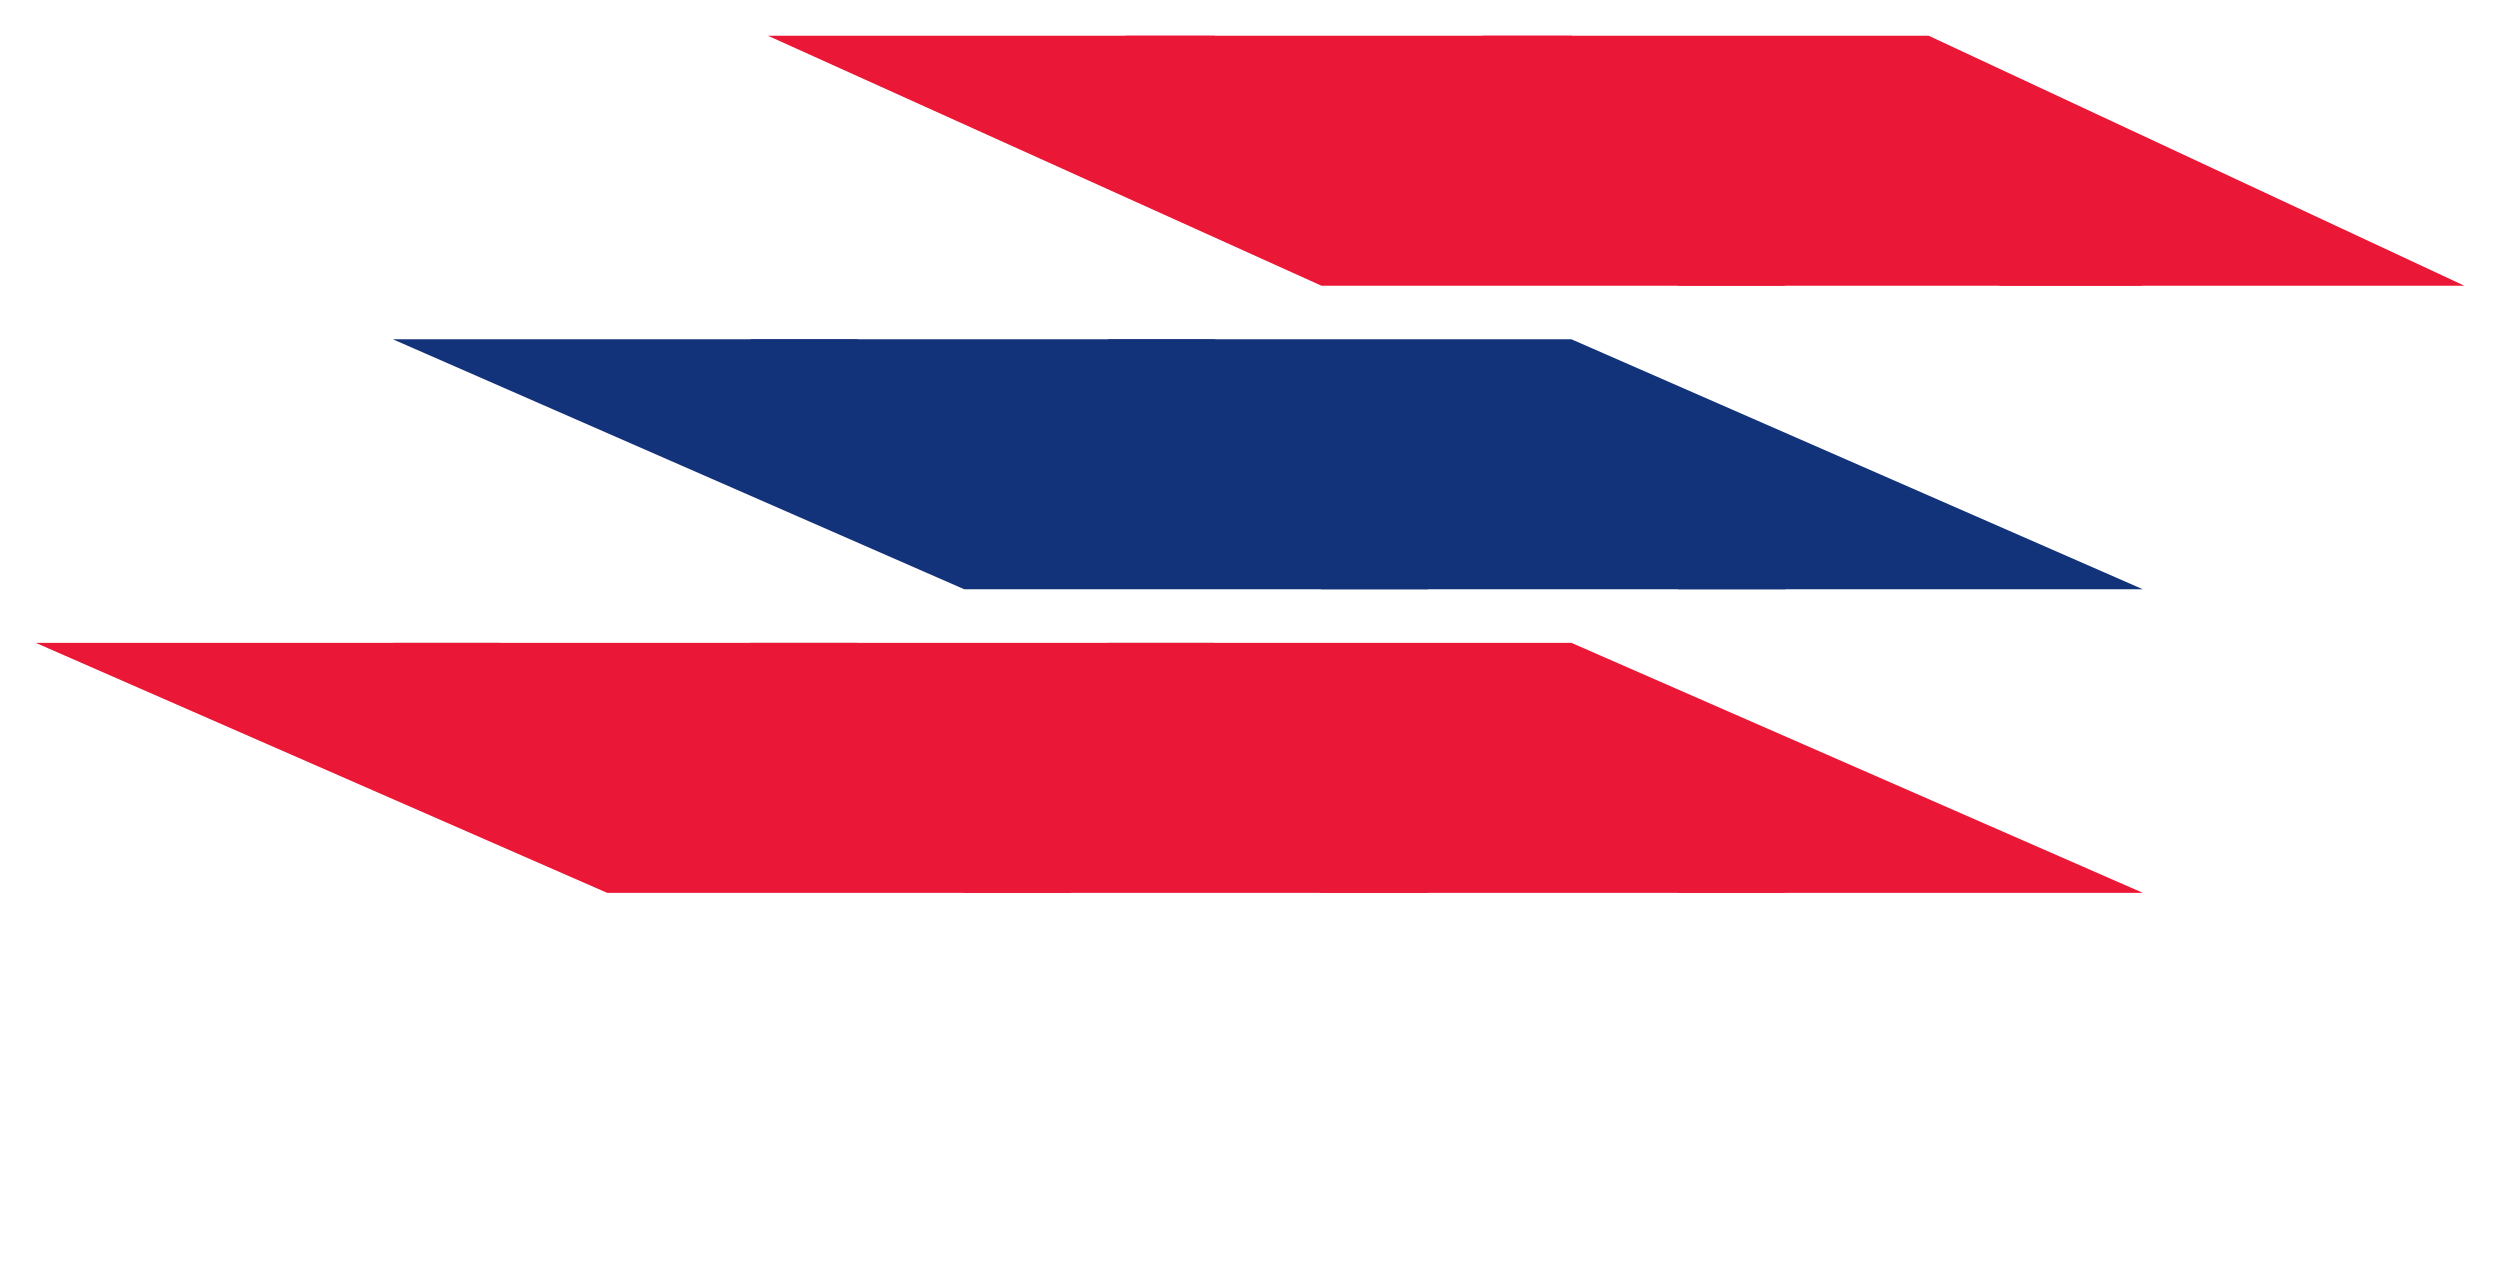
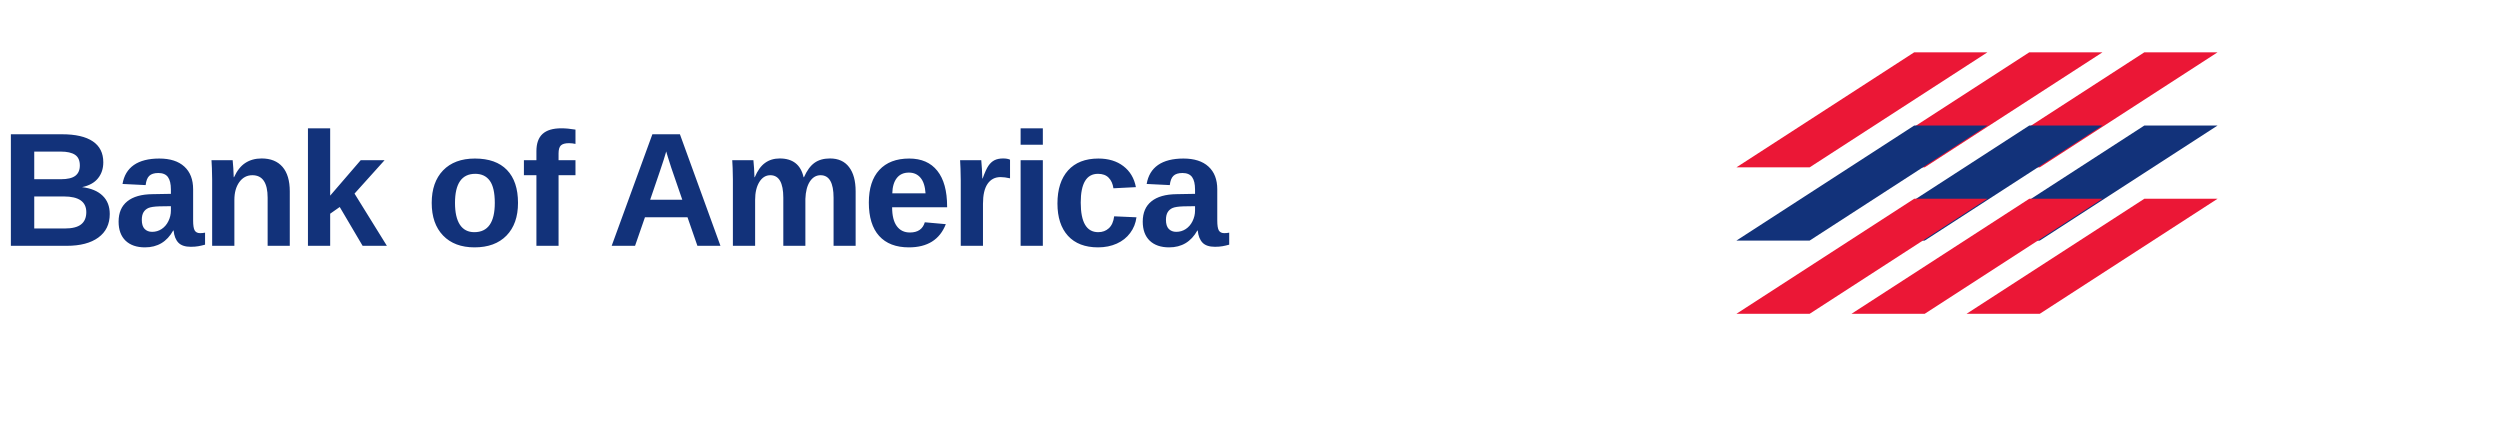
- <svg xmlns="http://www.w3.org/2000/svg" viewBox="0 0 280 144" role="img" aria-label="Bank of America">
-   <g transform="translate(4 4)">
-     <polygon points="82,0 132,0 196,28 144,28" fill="#EB1736" />
-     <polygon points="122,0 172,0 236,28 184,28" fill="#EB1736" />
-     <polygon points="162,0 212,0 272,28 220,28" fill="#EB1736" />
-     <polygon points="40,34 92,34 156,62 104,62" fill="#12327A" />
-     <polygon points="80,34 132,34 196,62 144,62" fill="#12327A" />
-     <polygon points="120,34 172,34 236,62 184,62" fill="#12327A" />
-     <polygon points="0,68 52,68 116,96 64,96" fill="#EB1736" />
-     <polygon points="40,68 92,68 156,96 104,96" fill="#EB1736" />
-     <polygon points="80,68 132,68 196,96 144,96" fill="#EB1736" />
-     <polygon points="120,68 172,68 236,96 184,96" fill="#EB1736" />
+ <svg xmlns="http://www.w3.org/2000/svg" viewBox="0 0 478 84" role="img" aria-label="Bank of America">
+   <text x="0" y="47" fill="#12327A" font-family="'Helvetica Neue', Arial, sans-serif" font-size="31" font-weight="700" letter-spacing="-0.02em">
+     Bank of America
+   </text>
+   <g transform="translate(332 10)">
+     <polygon points="0,22 34,0 48,0 14,22" fill="#EB1736" />
+     <polygon points="22,22 56,0 70,0 36,22" fill="#EB1736" />
+     <polygon points="44,22 78,0 92,0 58,22" fill="#EB1736" />
+     <polygon points="0,36 34,14 48,14 14,36" fill="#12327A" />
+     <polygon points="22,36 56,14 70,14 36,36" fill="#12327A" />
+     <polygon points="44,36 78,14 92,14 58,36" fill="#12327A" />
+     <polygon points="0,50 34,28 48,28 14,50" fill="#EB1736" />
+     <polygon points="22,50 56,28 70,28 36,50" fill="#EB1736" />
+     <polygon points="44,50 78,28 92,28 58,50" fill="#EB1736" />
  </g>
</svg>
